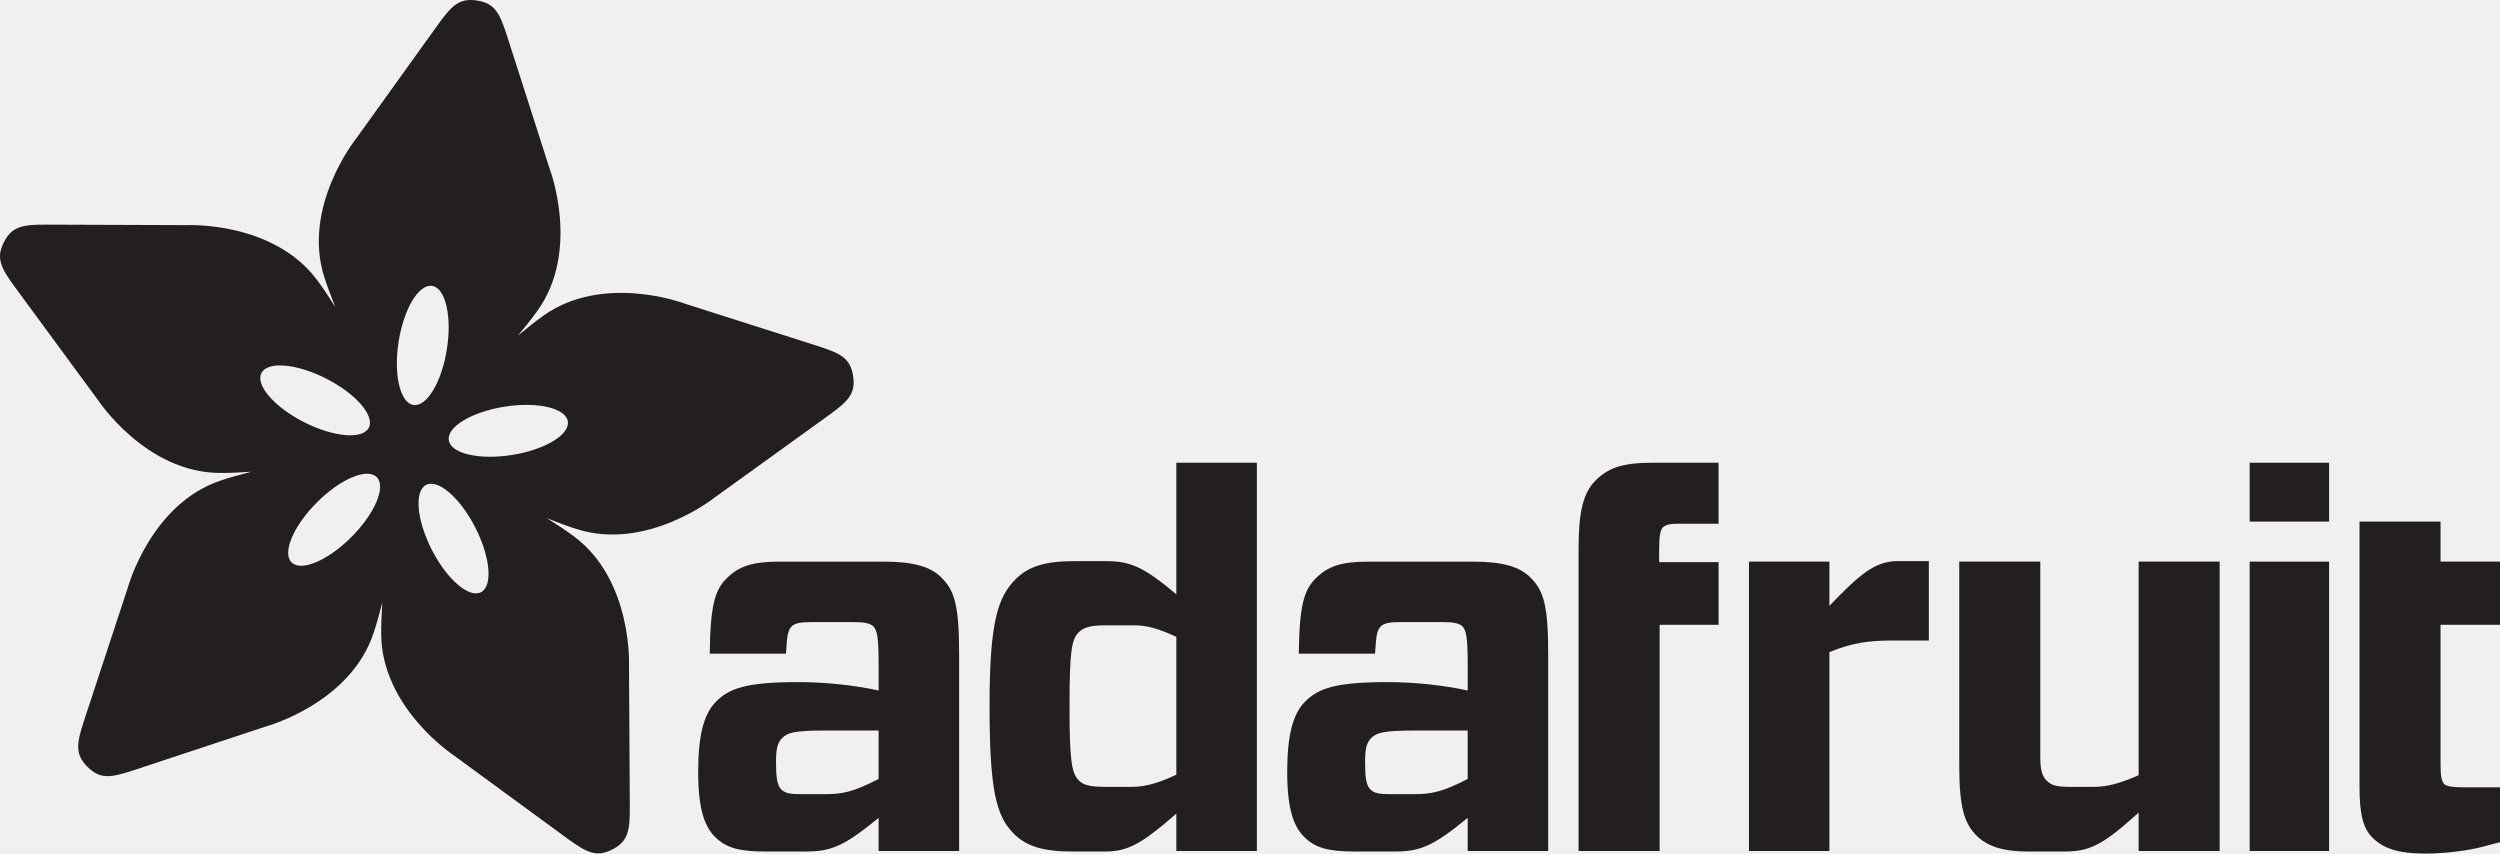
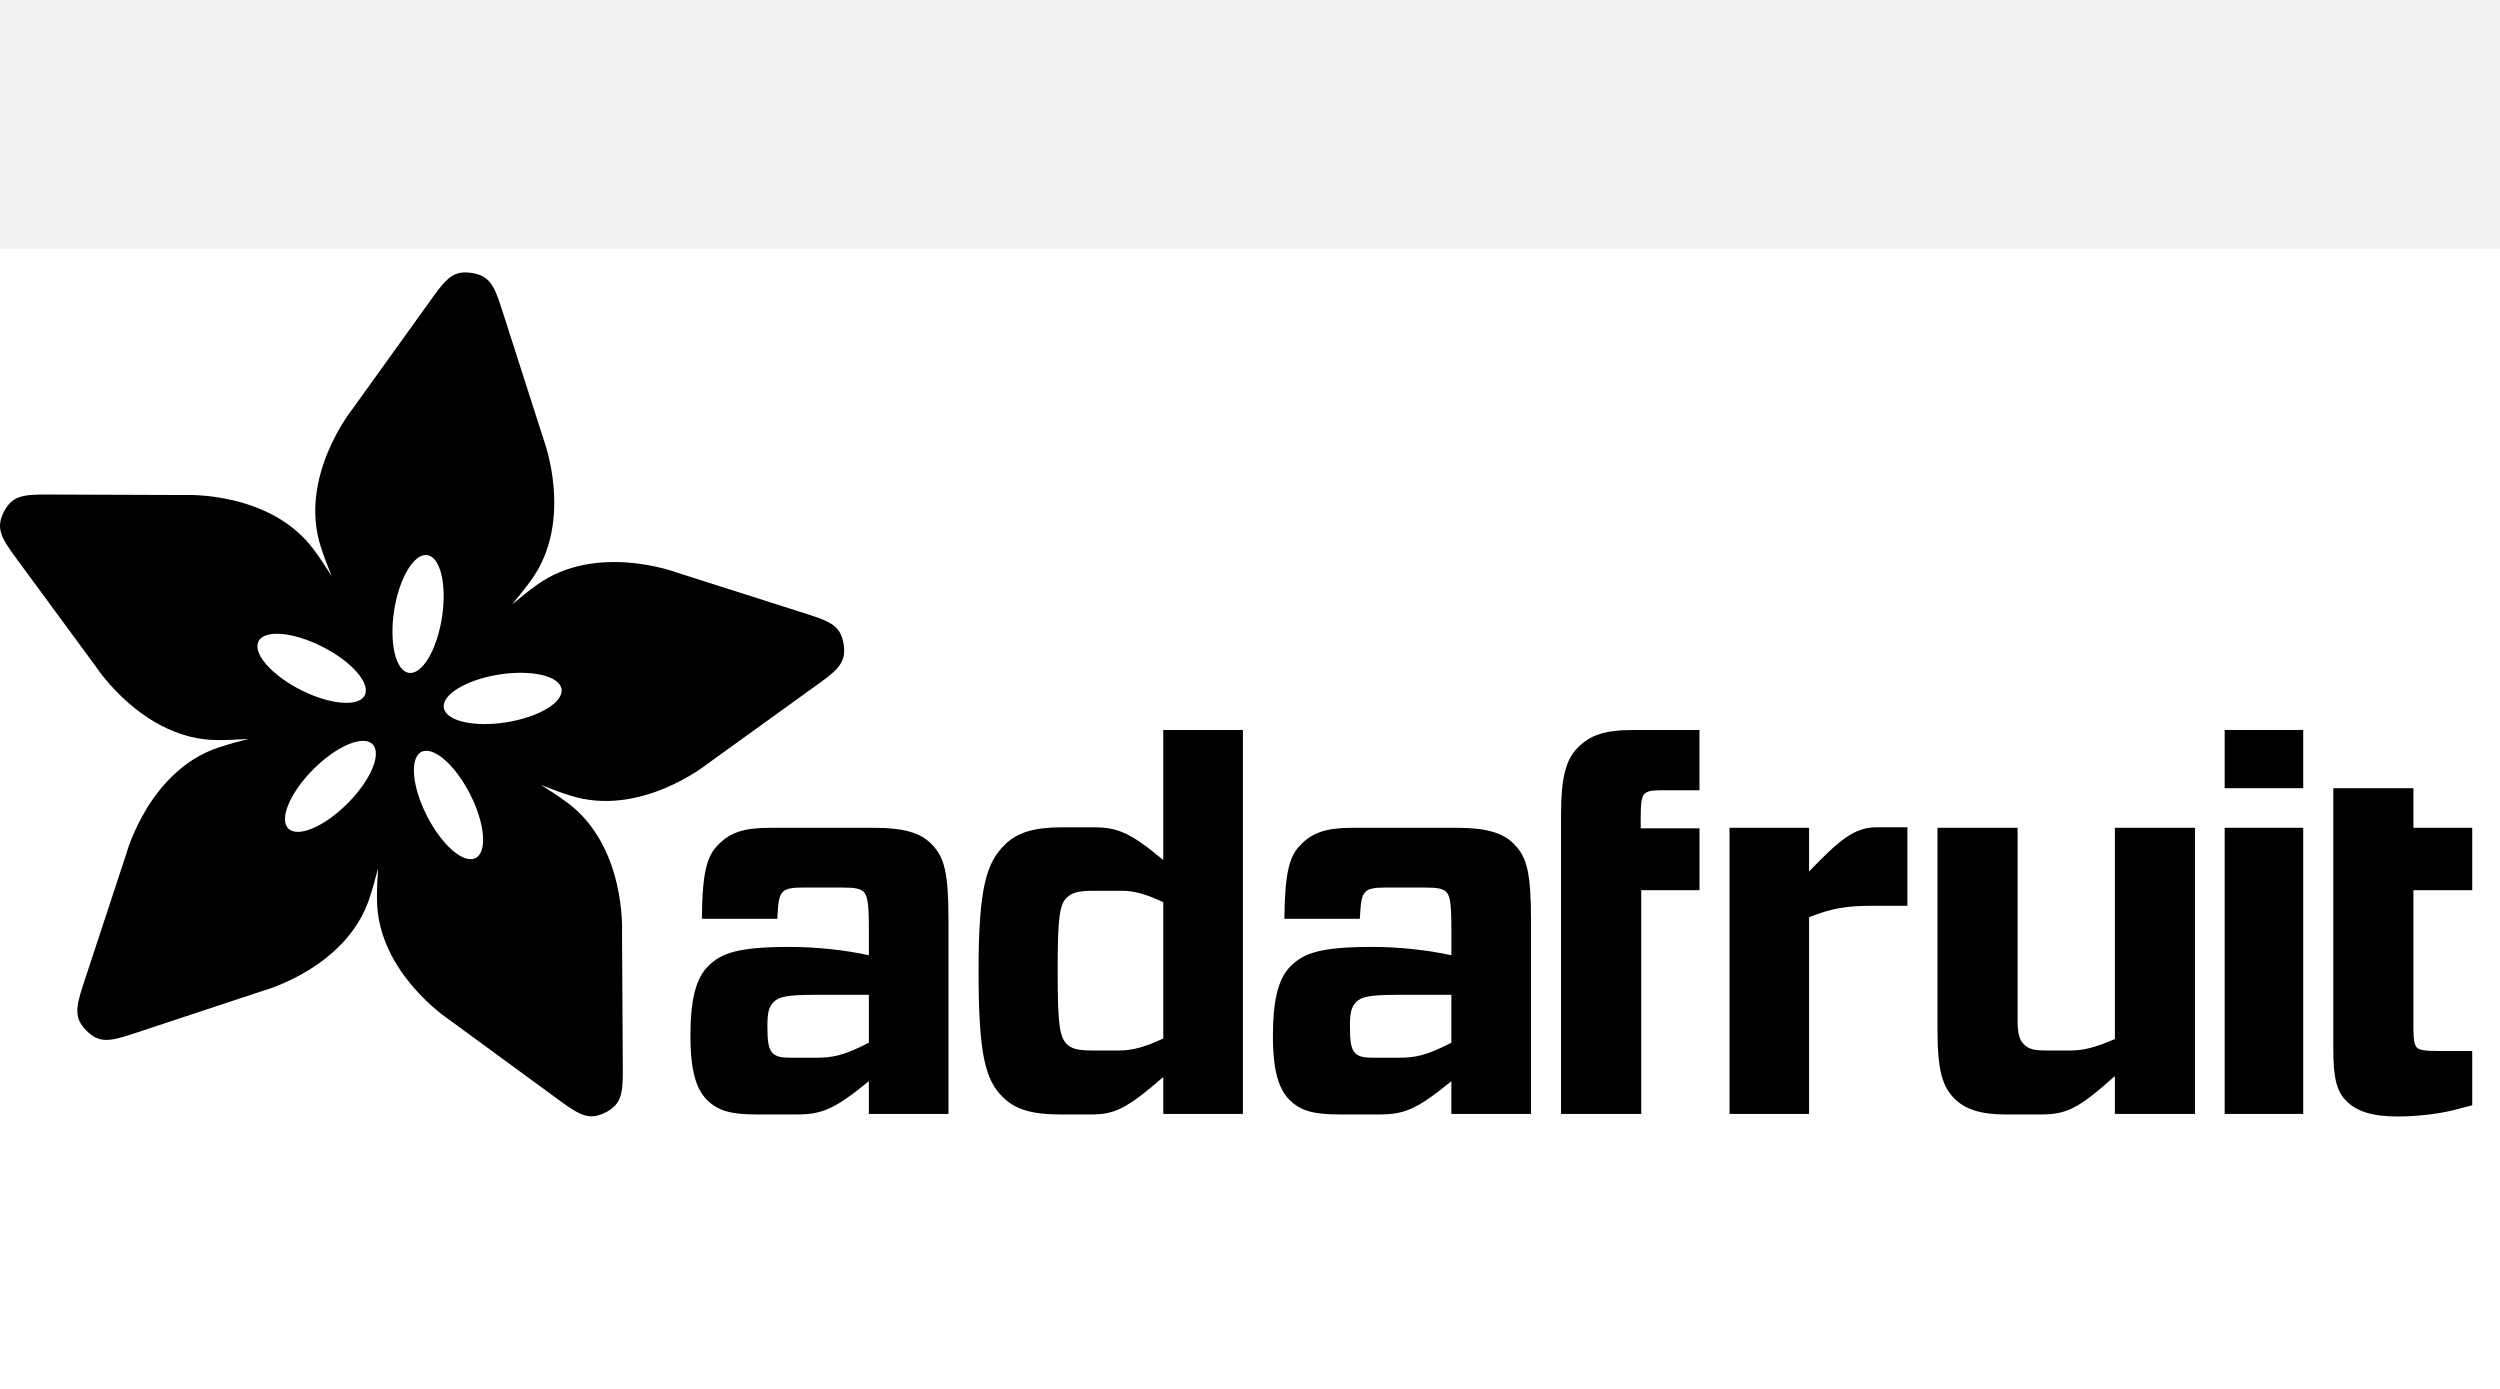
- <svg xmlns="http://www.w3.org/2000/svg" version="1.1" id="Layer_1" x="0px" y="0px" style="enable-background:new 0 0 1366 768;" xml:space="preserve" viewBox="14 12.81 1335 455.81">
+ <svg xmlns="http://www.w3.org/2000/svg" version="1.1" id="Layer_1" x="0px" y="0px" style="enable-background:new 0 0 1382 768;" xml:space="preserve" width="144" height="80" viewBox="14 12.81 1350 455.81">
  <style type="text/css">
- 	.st0{fill:#231F20;}
+ 	.st0{fill:#0;}
</style>
+   <rect x="0" y="0" width="1382" height="768" fill="#fff" />
  <g>
    <g>
      <g>
        <path class="st0" d="M402.26,321.44c6.2-6.18,13.5-8.71,27.53-8.71h56.48c15.72,0,25,2.79,30.63,8.71     c7.04,6.99,9.28,15.16,9.28,41.28v104.52h-43v-17.68c-18.55,15.16-25.28,17.96-39.05,17.96h-21.09     c-13.76,0-21.07-1.68-27.24-7.83c-5.35-5.37-8.97-14.36-8.97-34.57c0-19.11,2.79-30.92,9.56-37.67c7-7.02,15.99-10.4,43.79-10.4     c14.91,0,30.36,1.71,43.01,4.5v-13.77c0-15.17-0.85-18.26-2.82-20.51c-1.98-1.71-4.78-2.28-11.24-2.28h-21.62     c-5.91,0-9.01,0.57-10.7,2.28c-2.24,2.25-2.53,5.34-3.09,14.61h-40.71C393.27,336.06,395.8,327.58,402.26,321.44z M483.18,428.75     v-25.84h-28.36c-16.32,0-20.25,1.12-23.06,3.91c-2.79,2.84-3.36,6.2-3.36,13.23c0,7.88,0.57,12.08,2.81,14.34     c2.25,2.22,5.33,2.5,10.95,2.5h12.07C463.24,436.88,469.13,436.06,483.18,428.75z" />
        <path class="st0" d="M642.16,467.24V447.3c-19.39,16.87-26.14,20.23-38.79,20.23h-16.28c-16.32,0-25.01-2.8-31.74-9.54     c-9.26-9.26-12.93-22.78-12.93-68.01c0-45.52,4.47-58.42,14.03-67.99c6.76-6.72,15.73-9.53,31.18-9.53h16.86     c12.92,0,19.95,2.81,37.67,17.69V259.9h43v207.34H642.16z M642.16,426.5v-73.6c-9.01-4.21-15.47-6.17-22.49-6.17h-15.43     c-7.88,0-11.57,1.11-14.08,3.64c-3.93,3.64-5.03,10.13-5.03,39.6c0,29.5,1.11,35.7,5.03,39.65c2.51,2.5,6.2,3.37,14.08,3.37     h14.02C625.57,432.99,632.58,431,642.16,426.5z" />
        <path class="st0" d="M716.83,321.44c6.17-6.18,13.49-8.71,27.52-8.71h56.49c15.73,0,24.99,2.79,30.64,8.71     c7.01,6.99,9.26,15.16,9.26,41.28v104.52h-43v-17.68c-18.54,15.16-25.29,17.96-39.05,17.96h-21.05     c-13.78,0-21.11-1.68-27.26-7.83c-5.35-5.37-9.01-14.36-9.01-34.57c0-19.11,2.81-30.92,9.56-37.67     c7.03-7.02,16.02-10.4,43.83-10.4c14.91,0,30.34,1.71,42.99,4.5v-13.77c0-15.17-0.84-18.26-2.81-20.51     c-1.94-1.71-4.79-2.28-11.24-2.28h-21.63c-5.91,0-8.99,0.57-10.67,2.28c-2.27,2.25-2.53,5.34-3.12,14.61h-40.72     C707.84,336.06,710.38,327.58,716.83,321.44z M797.74,428.75v-25.84h-28.35c-16.31,0-20.26,1.12-23.05,3.91     c-2.81,2.84-3.38,6.2-3.38,13.23c0,7.88,0.57,12.08,2.82,14.34c2.24,2.22,5.32,2.5,10.95,2.5h12.06     C777.8,436.88,783.7,436.06,797.74,428.75z" />
        <path class="st0" d="M856.96,467.24V305.41c0-19.39,2.55-29.52,9.01-35.96c6.47-6.46,13.77-9.55,30.34-9.55h35.41v32.57h-20.82     c-5.6,0-7.28,0.57-8.96,1.96c-1.42,1.71-1.96,4.75-1.96,12.38v6.19h31.75v33.44h-31.48v120.79H856.96z" />
        <path class="st0" d="M947.94,467.24V312.72h42.96v23.59c16.04-16.59,24.17-23.87,36.53-23.87H1044v42.42h-19.94     c-11.79,0-20.78,1.11-33.16,6.17v106.2H947.94z" />
        <path class="st0" d="M1199.3,312.72v154.52h-43.27v-20.48c-19.66,17.69-26.13,20.77-40.18,20.77h-18.82     c-13.49,0-21.92-2.8-27.79-8.71c-6.2-6.46-9-14.59-9-37.1v-109h43.27v104.24c0,6.44,0.83,10.11,3.36,12.66     c2.53,2.5,5.06,3.37,12.64,3.37h12.39c7.28,0,13.77-1.71,24.13-6.2V312.72H1199.3z" />
        <path class="st0" d="M1257.74,291.34h-42.42V259.9h42.42V291.34z M1257.74,467.24h-42.42V312.72h42.42V467.24z" />
        <path class="st0" d="M1349,433.26h-18.53c-7.06,0-9.86-0.59-11.24-1.7c-1.42-1.69-1.98-3.93-1.98-10.68v-74.44H1349v-33.72     h-31.75v-21.38h-43.27v21.38v33.72v85.97c0,15.73,1.96,22.76,7.03,27.81c5.34,5.35,13.19,8.4,27.82,8.4     c11.51,0,23.04-1.68,29.78-3.36l10.39-2.7V433.26z" />
      </g>
    </g>
    <path class="st0" d="M469.56,213.53c-1.48-9.33-6.54-12.01-18.77-15.91c-9.28-2.98-71.47-22.79-71.47-22.79   s-43.35-16.38-75.48,6.78c-4.32,3.13-8.81,6.68-13.31,10.47c3.78-4.5,7.34-8.99,10.45-13.31c23.09-32.18,6.65-75.5,6.65-75.5   s-19.91-62.13-22.92-71.44c-3.93-12.2-6.6-17.27-15.94-18.72c-9.36-1.48-13.45,2.5-20.94,12.92c-5.71,7.91-43.77,60.94-43.77,60.94   s-28.94,36.16-16.87,73.88c1.64,5.06,3.63,10.43,5.86,15.89c-3.13-5-6.3-9.76-9.46-14.05c-23.47-31.89-69.73-29.66-69.73-29.66   s-65.26-0.26-75.02-0.27c-12.83-0.05-18.46,0.95-22.76,9.37c-4.29,8.42-1.75,13.57,5.83,23.9c5.76,7.88,44.44,60.45,44.44,60.45   s25.44,38.72,65.03,38.88c5.32,0.03,11.02-0.22,16.88-0.64c-5.69,1.42-11.19,2.98-16.24,4.64c-37.59,12.46-49.74,57.17-49.74,57.17   s-20.42,61.99-23.46,71.27c-3.98,12.18-4.79,17.84,1.9,24.51c6.69,6.7,12.36,5.87,24.53,1.85c9.27-3.03,71.24-23.58,71.24-23.58   s44.66-12.24,57.04-49.85c1.68-5.06,3.2-10.55,4.63-16.22c-0.42,5.84-0.64,11.53-0.6,16.85c0.21,39.6,38.98,64.98,38.98,64.98   s52.64,38.55,60.52,44.31c10.37,7.55,15.5,10.08,23.93,5.78c8.41-4.3,9.39-9.93,9.33-22.77c-0.04-9.75-0.43-75.01-0.43-75.01   s2.18-46.27-29.76-69.68c-4.3-3.15-9.05-6.31-14.03-9.41c5.44,2.19,10.79,4.18,15.87,5.77c37.72,12.03,73.85-16.98,73.85-16.98   s52.94-38.15,60.85-43.87C467.06,226.99,471.04,222.86,469.56,213.53z M244.76,165.48c7.13,1.11,10.66,16.26,7.87,33.82   c-2.75,17.56-10.75,30.88-17.88,29.76c-7.11-1.13-10.65-16.26-7.89-33.82C229.63,177.69,237.64,164.36,244.76,165.48z    M153.6,212.02c3.25-6.43,18.75-5.09,34.57,2.96c15.85,8.05,26.05,19.8,22.78,26.22c-3.27,6.41-18.75,5.1-34.59-2.95   C160.52,230.2,150.33,218.45,153.6,212.02z M201.66,299.59c-12.56,12.58-26.87,18.63-31.96,13.54   c-5.11-5.09,0.94-19.41,13.49-31.99c12.55-12.59,26.86-18.65,31.97-13.56C220.27,272.68,214.23,287.01,201.66,299.59z    M270.82,329.06c-6.43,3.27-18.19-6.89-26.26-22.71c-8.08-15.84-9.43-31.34-3-34.61c6.41-3.27,18.15,6.9,26.24,22.73   C275.88,310.29,277.25,325.78,270.82,329.06z M287.49,255.75c-17.55,2.81-32.7-0.71-33.83-7.82c-1.13-7.12,12.18-15.16,29.74-17.95   c17.54-2.79,32.69,0.71,33.82,7.82C318.35,244.91,305.05,252.96,287.49,255.75z" />
  </g>
</svg>
